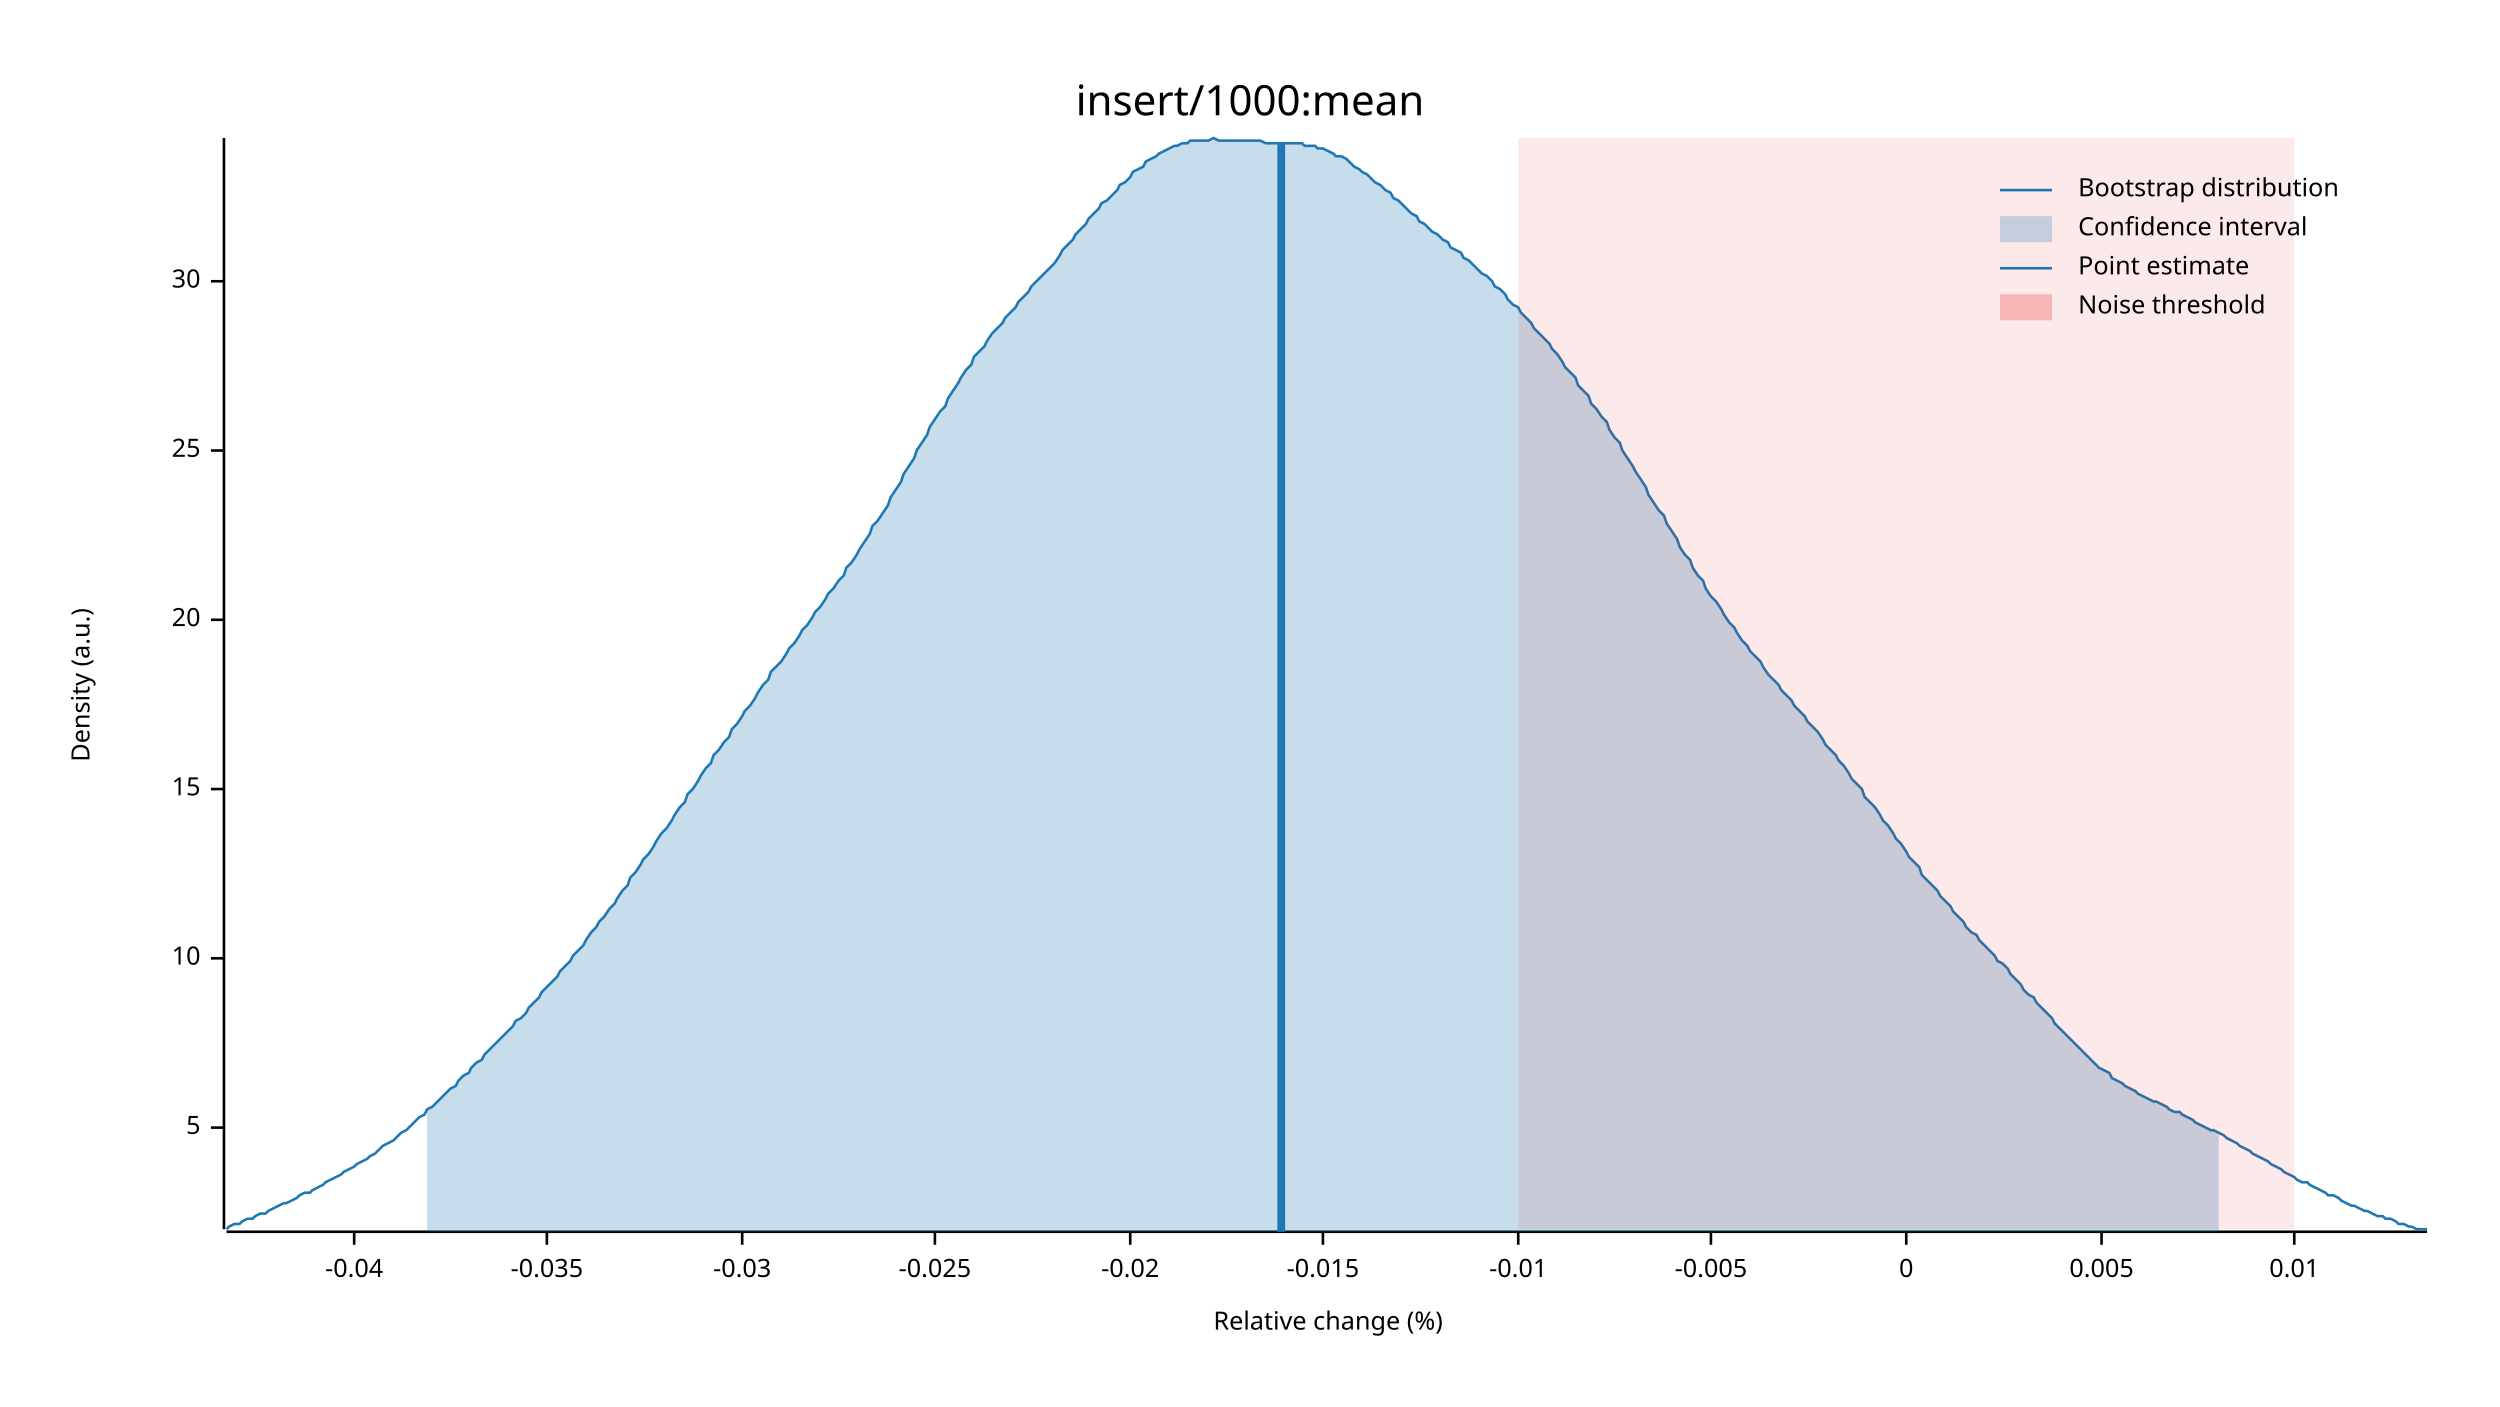
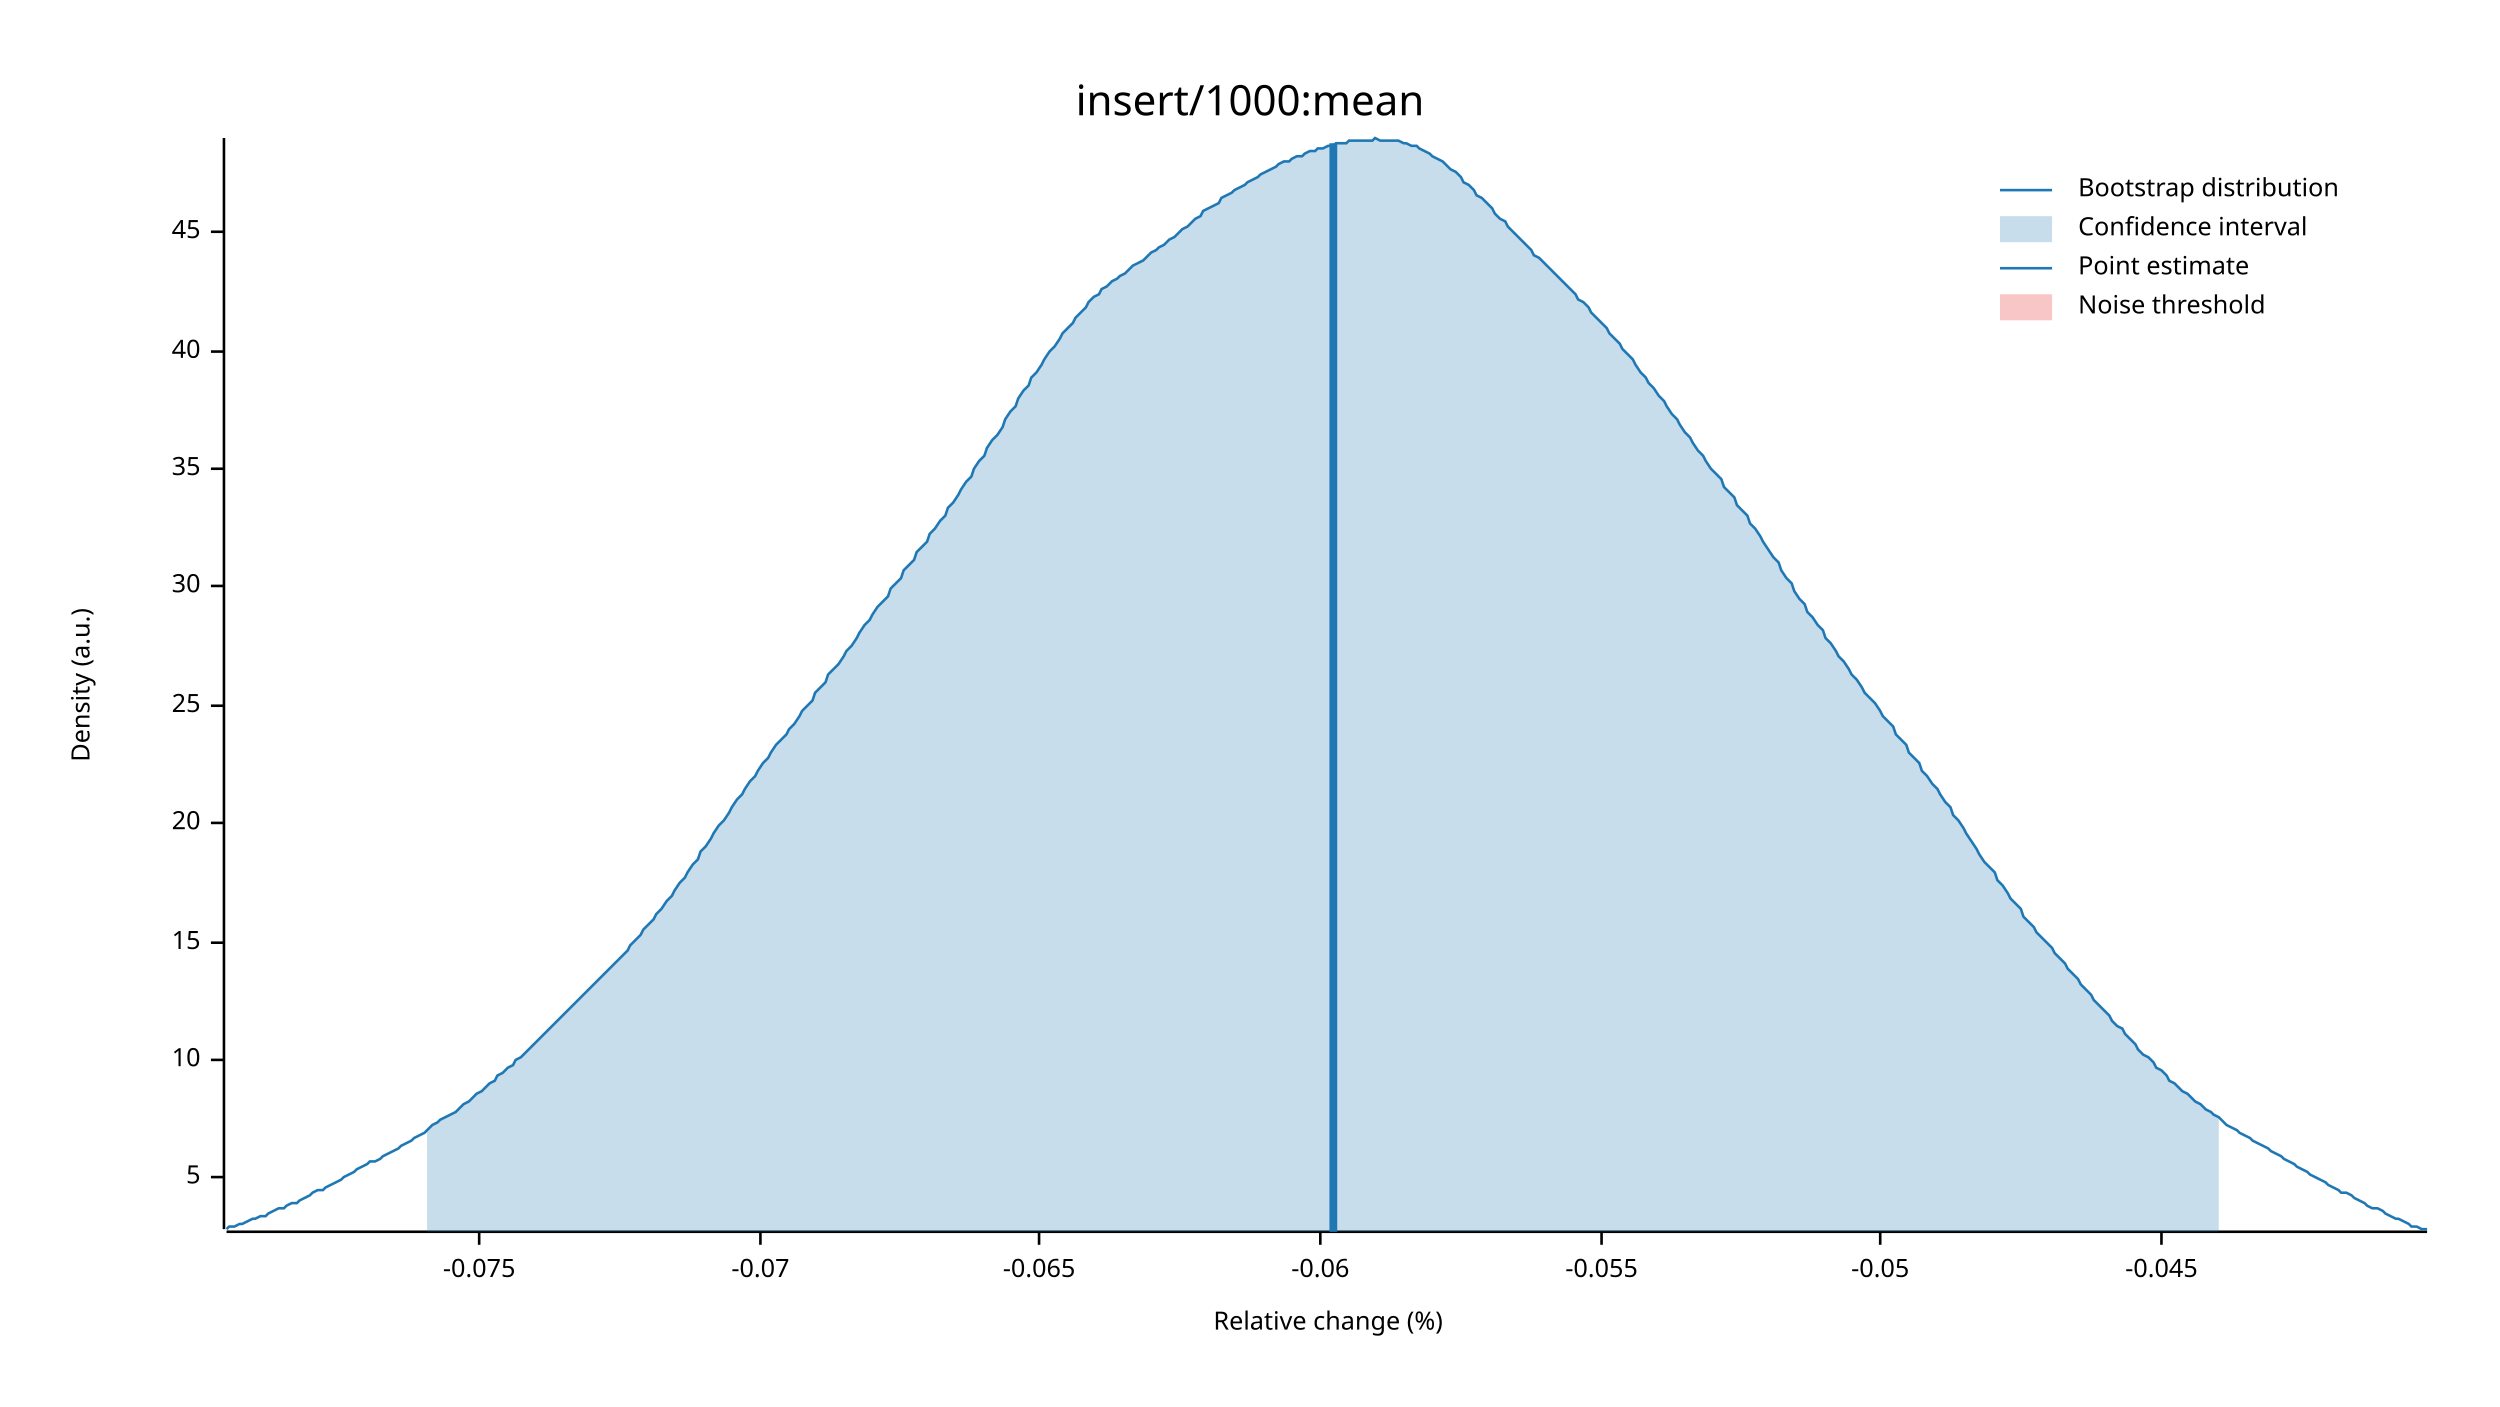
<svg xmlns="http://www.w3.org/2000/svg" width="960" height="540" viewBox="0 0 960 540">
  <text x="480" y="32" dy="0.76em" text-anchor="middle" font-family="sans-serif" font-size="16.129" opacity="1" fill="#000000">
insert/1000:mean
</text>
  <text x="27" y="263" dy="0.76em" text-anchor="middle" font-family="sans-serif" font-size="9.677" opacity="1" fill="#000000" transform="rotate(270, 27, 263)">
Density (a.u.)
</text>
  <text x="510" y="513" dy="-0.5ex" text-anchor="middle" font-family="sans-serif" font-size="9.677" opacity="1" fill="#000000">
Relative change (%)
</text>
  <polyline fill="none" opacity="1" stroke="#000000" stroke-width="1" points="86,53 86,472 " />
-   <text x="77" y="433" dy="0.5ex" text-anchor="end" font-family="sans-serif" font-size="9.677" opacity="1" fill="#000000">
+   <text x="77" y="452" dy="0.5ex" text-anchor="end" font-family="sans-serif" font-size="9.677" opacity="1" fill="#000000">
5
</text>
-   <polyline fill="none" opacity="1" stroke="#000000" stroke-width="1" points="81,433 86,433 " />
-   <text x="77" y="368" dy="0.5ex" text-anchor="end" font-family="sans-serif" font-size="9.677" opacity="1" fill="#000000">
+   <polyline fill="none" opacity="1" stroke="#000000" stroke-width="1" points="81,452 86,452 " />
+   <text x="77" y="407" dy="0.5ex" text-anchor="end" font-family="sans-serif" font-size="9.677" opacity="1" fill="#000000">
10
</text>
-   <polyline fill="none" opacity="1" stroke="#000000" stroke-width="1" points="81,368 86,368 " />
-   <text x="77" y="303" dy="0.5ex" text-anchor="end" font-family="sans-serif" font-size="9.677" opacity="1" fill="#000000">
+   <polyline fill="none" opacity="1" stroke="#000000" stroke-width="1" points="81,407 86,407 " />
+   <text x="77" y="362" dy="0.5ex" text-anchor="end" font-family="sans-serif" font-size="9.677" opacity="1" fill="#000000">
15
</text>
-   <polyline fill="none" opacity="1" stroke="#000000" stroke-width="1" points="81,303 86,303 " />
-   <text x="77" y="238" dy="0.5ex" text-anchor="end" font-family="sans-serif" font-size="9.677" opacity="1" fill="#000000">
+   <polyline fill="none" opacity="1" stroke="#000000" stroke-width="1" points="81,362 86,362 " />
+   <text x="77" y="316" dy="0.5ex" text-anchor="end" font-family="sans-serif" font-size="9.677" opacity="1" fill="#000000">
20
</text>
-   <polyline fill="none" opacity="1" stroke="#000000" stroke-width="1" points="81,238 86,238 " />
-   <text x="77" y="173" dy="0.5ex" text-anchor="end" font-family="sans-serif" font-size="9.677" opacity="1" fill="#000000">
+   <polyline fill="none" opacity="1" stroke="#000000" stroke-width="1" points="81,316 86,316 " />
+   <text x="77" y="271" dy="0.5ex" text-anchor="end" font-family="sans-serif" font-size="9.677" opacity="1" fill="#000000">
25
</text>
-   <polyline fill="none" opacity="1" stroke="#000000" stroke-width="1" points="81,173 86,173 " />
-   <text x="77" y="108" dy="0.5ex" text-anchor="end" font-family="sans-serif" font-size="9.677" opacity="1" fill="#000000">
+   <polyline fill="none" opacity="1" stroke="#000000" stroke-width="1" points="81,271 86,271 " />
+   <text x="77" y="225" dy="0.5ex" text-anchor="end" font-family="sans-serif" font-size="9.677" opacity="1" fill="#000000">
30
</text>
-   <polyline fill="none" opacity="1" stroke="#000000" stroke-width="1" points="81,108 86,108 " />
+   <polyline fill="none" opacity="1" stroke="#000000" stroke-width="1" points="81,225 86,225 " />
+   <text x="77" y="180" dy="0.5ex" text-anchor="end" font-family="sans-serif" font-size="9.677" opacity="1" fill="#000000">
+ 35
+ </text>
+   <polyline fill="none" opacity="1" stroke="#000000" stroke-width="1" points="81,180 86,180 " />
+   <text x="77" y="135" dy="0.5ex" text-anchor="end" font-family="sans-serif" font-size="9.677" opacity="1" fill="#000000">
+ 40
+ </text>
+   <polyline fill="none" opacity="1" stroke="#000000" stroke-width="1" points="81,135 86,135 " />
+   <text x="77" y="89" dy="0.5ex" text-anchor="end" font-family="sans-serif" font-size="9.677" opacity="1" fill="#000000">
+ 45
+ </text>
+   <polyline fill="none" opacity="1" stroke="#000000" stroke-width="1" points="81,89 86,89 " />
  <polyline fill="none" opacity="1" stroke="#000000" stroke-width="1" points="87,473 932,473 " />
-   <text x="136" y="483" dy="0.76em" text-anchor="middle" font-family="sans-serif" font-size="9.677" opacity="1" fill="#000000">
- -0.04
+   <text x="184" y="483" dy="0.76em" text-anchor="middle" font-family="sans-serif" font-size="9.677" opacity="1" fill="#000000">
+ -0.075
</text>
-   <polyline fill="none" opacity="1" stroke="#000000" stroke-width="1" points="136,473 136,478 " />
-   <text x="210" y="483" dy="0.76em" text-anchor="middle" font-family="sans-serif" font-size="9.677" opacity="1" fill="#000000">
- -0.035
+   <polyline fill="none" opacity="1" stroke="#000000" stroke-width="1" points="184,473 184,478 " />
+   <text x="292" y="483" dy="0.76em" text-anchor="middle" font-family="sans-serif" font-size="9.677" opacity="1" fill="#000000">
+ -0.07
</text>
-   <polyline fill="none" opacity="1" stroke="#000000" stroke-width="1" points="210,473 210,478 " />
-   <text x="285" y="483" dy="0.76em" text-anchor="middle" font-family="sans-serif" font-size="9.677" opacity="1" fill="#000000">
- -0.03
+   <polyline fill="none" opacity="1" stroke="#000000" stroke-width="1" points="292,473 292,478 " />
+   <text x="399" y="483" dy="0.76em" text-anchor="middle" font-family="sans-serif" font-size="9.677" opacity="1" fill="#000000">
+ -0.065
</text>
-   <polyline fill="none" opacity="1" stroke="#000000" stroke-width="1" points="285,473 285,478 " />
-   <text x="359" y="483" dy="0.76em" text-anchor="middle" font-family="sans-serif" font-size="9.677" opacity="1" fill="#000000">
- -0.025
+   <polyline fill="none" opacity="1" stroke="#000000" stroke-width="1" points="399,473 399,478 " />
+   <text x="507" y="483" dy="0.76em" text-anchor="middle" font-family="sans-serif" font-size="9.677" opacity="1" fill="#000000">
+ -0.06
</text>
-   <polyline fill="none" opacity="1" stroke="#000000" stroke-width="1" points="359,473 359,478 " />
-   <text x="434" y="483" dy="0.76em" text-anchor="middle" font-family="sans-serif" font-size="9.677" opacity="1" fill="#000000">
- -0.02
+   <polyline fill="none" opacity="1" stroke="#000000" stroke-width="1" points="507,473 507,478 " />
+   <text x="615" y="483" dy="0.76em" text-anchor="middle" font-family="sans-serif" font-size="9.677" opacity="1" fill="#000000">
+ -0.055
</text>
-   <polyline fill="none" opacity="1" stroke="#000000" stroke-width="1" points="434,473 434,478 " />
-   <text x="508" y="483" dy="0.76em" text-anchor="middle" font-family="sans-serif" font-size="9.677" opacity="1" fill="#000000">
- -0.015
+   <polyline fill="none" opacity="1" stroke="#000000" stroke-width="1" points="615,473 615,478 " />
+   <text x="722" y="483" dy="0.76em" text-anchor="middle" font-family="sans-serif" font-size="9.677" opacity="1" fill="#000000">
+ -0.05
</text>
-   <polyline fill="none" opacity="1" stroke="#000000" stroke-width="1" points="508,473 508,478 " />
-   <text x="583" y="483" dy="0.76em" text-anchor="middle" font-family="sans-serif" font-size="9.677" opacity="1" fill="#000000">
- -0.01
+   <polyline fill="none" opacity="1" stroke="#000000" stroke-width="1" points="722,473 722,478 " />
+   <text x="830" y="483" dy="0.76em" text-anchor="middle" font-family="sans-serif" font-size="9.677" opacity="1" fill="#000000">
+ -0.045
</text>
-   <polyline fill="none" opacity="1" stroke="#000000" stroke-width="1" points="583,473 583,478 " />
-   <text x="657" y="483" dy="0.76em" text-anchor="middle" font-family="sans-serif" font-size="9.677" opacity="1" fill="#000000">
- -0.005
- </text>
-   <polyline fill="none" opacity="1" stroke="#000000" stroke-width="1" points="657,473 657,478 " />
-   <text x="732" y="483" dy="0.76em" text-anchor="middle" font-family="sans-serif" font-size="9.677" opacity="1" fill="#000000">
- 0
- </text>
-   <polyline fill="none" opacity="1" stroke="#000000" stroke-width="1" points="732,473 732,478 " />
-   <text x="807" y="483" dy="0.76em" text-anchor="middle" font-family="sans-serif" font-size="9.677" opacity="1" fill="#000000">
- 0.005
- </text>
-   <polyline fill="none" opacity="1" stroke="#000000" stroke-width="1" points="807,473 807,478 " />
-   <text x="881" y="483" dy="0.76em" text-anchor="middle" font-family="sans-serif" font-size="9.677" opacity="1" fill="#000000">
- 0.01
- </text>
-   <polyline fill="none" opacity="1" stroke="#000000" stroke-width="1" points="881,473 881,478 " />
-   <polyline fill="none" opacity="1" stroke="#1F78B4" stroke-width="1" points="87,472 88,471 90,470 92,470 93,469 95,468 97,468 98,467 100,466 102,466 103,465 105,464 107,463 109,462 110,462 112,461 114,460 115,459 117,458 119,458 120,457 122,456 124,455 125,454 127,453 129,452 131,451 132,450 134,449 136,448 137,447 139,446 141,445 142,444 144,443 146,441 147,440 149,439 151,438 153,436 154,435 156,434 158,432 159,431 161,429 163,428 164,426 166,425 168,423 169,422 171,420 173,418 175,417 176,415 178,413 180,412 181,410 183,408 185,407 186,405 188,403 190,401 191,400 193,398 195,396 197,394 198,392 200,391 202,389 203,387 205,385 207,383 208,381 210,379 212,377 214,375 215,373 217,371 219,369 220,367 222,365 224,363 225,361 227,358 229,356 230,354 232,352 234,349 236,347 237,345 239,342 241,340 242,337 244,335 246,332 247,330 249,328 251,325 252,323 254,320 256,318 258,315 259,313 261,310 263,308 264,305 266,303 268,300 269,298 271,295 273,293 274,290 276,288 278,285 280,283 281,280 283,278 285,275 286,273 288,271 290,268 291,266 293,263 295,261 296,258 298,256 300,254 302,251 303,249 305,247 307,244 308,242 310,240 312,237 313,235 315,233 317,230 318,228 320,226 322,223 324,221 325,218 327,216 329,213 330,211 332,208 334,205 335,202 337,200 339,197 341,194 342,191 344,188 346,185 347,182 349,179 351,176 352,173 354,170 356,167 357,164 359,161 361,158 363,156 364,153 366,150 368,147 369,145 371,142 373,140 374,137 376,135 378,133 379,131 381,128 383,126 385,124 386,122 388,120 390,118 391,116 393,114 395,112 396,110 398,108 400,106 401,105 403,103 405,101 407,98 408,96 410,94 412,92 413,90 415,88 417,86 418,84 420,82 422,80 423,78 425,77 427,75 429,73 430,71 432,70 434,68 435,66 437,65 439,64 440,62 442,61 444,60 445,59 447,58 449,57 451,56 452,56 454,55 456,55 457,54 459,54 461,54 462,54 464,54 466,53 468,54 469,54 471,54 473,54 474,54 476,54 478,54 479,54 481,54 483,54 484,54 486,55 488,55 490,55 491,55 493,55 495,55 496,55 498,55 500,55 501,56 503,56 505,56 506,57 508,57 510,58 512,59 513,60 515,60 517,61 518,62 520,64 522,65 523,66 525,67 527,69 528,70 530,71 532,73 534,74 535,76 537,77 539,79 540,80 542,82 544,83 545,85 547,86 549,88 550,89 552,90 554,92 556,93 557,95 559,96 561,97 562,99 564,100 566,102 567,103 569,105 571,106 573,108 574,110 576,111 578,113 579,115 581,117 583,118 584,120 586,122 588,124 589,126 591,128 593,130 595,132 596,134 598,136 600,139 601,141 603,143 605,145 606,148 608,150 610,152 611,155 613,157 615,160 617,162 618,165 620,168 622,170 623,173 625,176 627,179 628,181 630,184 632,187 633,190 635,193 637,196 639,198 640,201 642,204 644,207 645,210 647,213 649,215 650,218 652,221 654,223 655,226 657,229 659,231 661,234 662,236 664,239 666,241 667,243 669,246 671,248 672,250 674,252 676,254 677,256 679,259 681,261 683,263 684,265 686,267 688,269 689,271 691,273 693,275 694,277 696,279 698,281 700,284 701,286 703,288 705,290 706,292 708,294 710,297 711,299 713,301 715,303 716,306 718,308 720,310 722,313 723,315 725,317 727,320 728,322 730,324 732,327 733,329 735,331 737,333 738,336 740,338 742,340 744,342 745,344 747,346 749,348 750,350 752,352 754,354 755,356 757,358 759,359 760,361 762,363 764,365 766,367 767,369 769,370 771,372 772,374 774,376 776,378 777,380 779,382 781,383 782,385 784,387 786,389 788,391 789,393 791,395 793,397 794,398 796,400 798,402 799,403 801,405 803,407 804,408 806,410 808,411 810,412 811,414 813,415 815,416 816,417 818,418 820,419 821,420 823,421 825,422 827,423 828,423 830,424 832,425 833,426 835,427 837,427 838,428 840,429 842,430 843,431 845,432 847,433 849,434 850,434 852,435 854,436 855,437 857,438 859,439 860,440 862,441 864,442 865,443 867,444 869,445 871,446 872,447 874,448 876,449 877,450 879,451 881,452 882,453 884,454 886,454 887,455 889,456 891,457 893,458 894,459 896,459 898,460 899,461 901,462 903,463 904,463 906,464 908,465 909,465 911,466 913,467 915,467 916,468 918,468 920,469 921,470 923,470 925,471 926,471 928,472 930,472 932,472 " />
-   <polygon opacity="0.25" fill="#1F78B4" points="164,426 166,425 168,423 169,422 171,420 173,418 175,417 176,415 178,413 180,412 181,410 183,408 185,407 186,405 188,403 190,401 191,400 193,398 195,396 197,394 198,392 200,391 202,389 203,387 205,385 207,383 208,381 210,379 212,377 214,375 215,373 217,371 219,369 220,367 222,365 224,363 225,361 227,358 229,356 230,354 232,352 234,349 236,347 237,345 239,342 241,340 242,337 244,335 246,332 247,330 249,328 251,325 252,323 254,320 256,318 258,315 259,313 261,310 263,308 264,305 266,303 268,300 269,298 271,295 273,293 274,290 276,288 278,285 280,283 281,280 283,278 285,275 286,273 288,271 290,268 291,266 293,263 295,261 296,258 298,256 300,254 302,251 303,249 305,247 307,244 308,242 310,240 312,237 313,235 315,233 317,230 318,228 320,226 322,223 324,221 325,218 327,216 329,213 330,211 332,208 334,205 335,202 337,200 339,197 341,194 342,191 344,188 346,185 347,182 349,179 351,176 352,173 354,170 356,167 357,164 359,161 361,158 363,156 364,153 366,150 368,147 369,145 371,142 373,140 374,137 376,135 378,133 379,131 381,128 383,126 385,124 386,122 388,120 390,118 391,116 393,114 395,112 396,110 398,108 400,106 401,105 403,103 405,101 407,98 408,96 410,94 412,92 413,90 415,88 417,86 418,84 420,82 422,80 423,78 425,77 427,75 429,73 430,71 432,70 434,68 435,66 437,65 439,64 440,62 442,61 444,60 445,59 447,58 449,57 451,56 452,56 454,55 456,55 457,54 459,54 461,54 462,54 464,54 466,53 468,54 469,54 471,54 473,54 474,54 476,54 478,54 479,54 481,54 483,54 484,54 486,55 488,55 490,55 491,55 493,55 495,55 496,55 498,55 500,55 501,56 503,56 505,56 506,57 508,57 510,58 512,59 513,60 515,60 517,61 518,62 520,64 522,65 523,66 525,67 527,69 528,70 530,71 532,73 534,74 535,76 537,77 539,79 540,80 542,82 544,83 545,85 547,86 549,88 550,89 552,90 554,92 556,93 557,95 559,96 561,97 562,99 564,100 566,102 567,103 569,105 571,106 573,108 574,110 576,111 578,113 579,115 581,117 583,118 584,120 586,122 588,124 589,126 591,128 593,130 595,132 596,134 598,136 600,139 601,141 603,143 605,145 606,148 608,150 610,152 611,155 613,157 615,160 617,162 618,165 620,168 622,170 623,173 625,176 627,179 628,181 630,184 632,187 633,190 635,193 637,196 639,198 640,201 642,204 644,207 645,210 647,213 649,215 650,218 652,221 654,223 655,226 657,229 659,231 661,234 662,236 664,239 666,241 667,243 669,246 671,248 672,250 674,252 676,254 677,256 679,259 681,261 683,263 684,265 686,267 688,269 689,271 691,273 693,275 694,277 696,279 698,281 700,284 701,286 703,288 705,290 706,292 708,294 710,297 711,299 713,301 715,303 716,306 718,308 720,310 722,313 723,315 725,317 727,320 728,322 730,324 732,327 733,329 735,331 737,333 738,336 740,338 742,340 744,342 745,344 747,346 749,348 750,350 752,352 754,354 755,356 757,358 759,359 760,361 762,363 764,365 766,367 767,369 769,370 771,372 772,374 774,376 776,378 777,380 779,382 781,383 782,385 784,387 786,389 788,391 789,393 791,395 793,397 794,398 796,400 798,402 799,403 801,405 803,407 804,408 806,410 808,411 810,412 811,414 813,415 815,416 816,417 818,418 820,419 821,420 823,421 825,422 827,423 828,423 830,424 832,425 833,426 835,427 837,427 838,428 840,429 842,430 843,431 845,432 847,433 849,434 850,434 852,435 852,473 164,473 " />
-   <polyline fill="none" opacity="1" stroke="#1F78B4" stroke-width="3" points="492,473 492,55 " />
-   <rect x="583" y="53" width="298" height="419" opacity="0.1" fill="#E31A1C" stroke="none" />
+   <polyline fill="none" opacity="1" stroke="#000000" stroke-width="1" points="830,473 830,478 " />
+   <polyline fill="none" opacity="1" stroke="#1F78B4" stroke-width="1" points="87,472 88,471 90,471 92,470 93,470 95,469 97,468 98,468 100,467 102,467 103,466 105,465 107,464 109,464 110,463 112,462 114,462 115,461 117,460 119,459 120,458 122,457 124,457 125,456 127,455 129,454 131,453 132,452 134,451 136,450 137,449 139,448 141,447 142,446 144,446 146,445 147,444 149,443 151,442 153,441 154,440 156,439 158,438 159,437 161,436 163,435 164,434 166,432 168,431 169,430 171,429 173,428 175,427 176,426 178,424 180,423 181,422 183,420 185,419 186,418 188,416 190,415 191,413 193,412 195,410 197,409 198,407 200,406 202,404 203,403 205,401 207,399 208,398 210,396 212,394 214,392 215,391 217,389 219,387 220,386 222,384 224,382 225,381 227,379 229,377 230,376 232,374 234,372 236,370 237,369 239,367 241,365 242,363 244,361 246,359 247,357 249,355 251,353 252,351 254,349 256,346 258,344 259,342 261,339 263,337 264,335 266,332 268,330 269,327 271,325 273,322 274,320 276,317 278,315 280,312 281,310 283,307 285,305 286,303 288,300 290,298 291,296 293,293 295,291 296,289 298,286 300,284 302,282 303,280 305,278 307,275 308,273 310,271 312,269 313,266 315,264 317,262 318,259 320,257 322,255 324,252 325,250 327,248 329,245 330,243 332,240 334,238 335,236 337,233 339,231 341,229 342,226 344,224 346,222 347,219 349,217 351,215 352,212 354,210 356,208 357,205 359,203 361,200 363,198 364,195 366,193 368,190 369,188 371,185 373,183 374,180 376,177 378,175 379,172 381,169 383,167 385,164 386,161 388,158 390,156 391,153 393,150 395,148 396,145 398,143 400,140 401,138 403,135 405,133 407,130 408,128 410,126 412,124 413,122 415,120 417,118 418,116 420,114 422,113 423,111 425,110 427,108 429,107 430,106 432,105 434,103 435,102 437,101 439,100 440,99 442,97 444,96 445,95 447,94 449,92 451,91 452,90 454,88 456,87 457,86 459,84 461,83 462,81 464,80 466,79 468,78 469,76 471,75 473,74 474,73 476,72 478,71 479,70 481,69 483,68 484,67 486,66 488,65 490,64 491,63 493,62 495,62 496,61 498,60 500,60 501,59 503,58 505,58 506,57 508,57 510,56 512,56 513,55 515,55 517,55 518,54 520,54 522,54 523,54 525,54 527,54 528,53 530,54 532,54 534,54 535,54 537,54 539,55 540,55 542,56 544,56 545,57 547,58 549,59 550,60 552,61 554,62 556,64 557,65 559,66 561,68 562,70 564,71 566,73 567,75 569,76 571,78 573,80 574,82 576,84 578,85 579,87 581,89 583,91 584,92 586,94 588,96 589,98 591,99 593,101 595,103 596,104 598,106 600,108 601,109 603,111 605,113 606,115 608,116 610,118 611,120 613,122 615,124 617,126 618,128 620,130 622,132 623,134 625,136 627,138 628,140 630,143 632,145 633,147 635,149 637,152 639,154 640,156 642,159 644,161 645,163 647,166 649,168 650,170 652,173 654,175 655,177 657,180 659,182 661,184 662,187 664,189 666,191 667,194 669,196 671,198 672,201 674,203 676,206 677,208 679,211 681,214 683,216 684,219 686,222 688,224 689,227 691,230 693,232 694,235 696,237 698,240 700,242 701,245 703,247 705,250 706,252 708,254 710,257 711,259 713,261 715,264 716,266 718,268 720,270 722,273 723,275 725,277 727,279 728,282 730,284 732,286 733,289 735,291 737,293 738,296 740,298 742,301 744,303 745,305 747,308 749,310 750,313 752,315 754,318 755,320 757,323 759,326 760,328 762,331 764,333 766,335 767,338 769,340 771,343 772,345 774,347 776,349 777,352 779,354 781,356 782,358 784,360 786,362 788,364 789,366 791,368 793,370 794,372 796,374 798,376 799,378 801,380 803,382 804,384 806,386 808,388 810,390 811,392 813,394 815,395 816,397 818,399 820,401 821,403 823,405 825,406 827,408 828,410 830,411 832,413 833,415 835,416 837,418 838,419 840,420 842,422 843,423 845,424 847,426 849,427 850,428 852,429 854,431 855,432 857,433 859,434 860,435 862,436 864,437 865,438 867,439 869,440 871,441 872,442 874,443 876,444 877,445 879,446 881,447 882,448 884,449 886,450 887,451 889,452 891,453 893,454 894,455 896,456 898,457 899,458 901,458 903,459 904,460 906,461 908,462 909,463 911,464 913,464 915,465 916,466 918,467 920,468 921,468 923,469 925,470 926,471 928,471 930,472 932,472 " />
+   <polygon opacity="0.25" fill="#1F78B4" points="164,434 166,432 168,431 169,430 171,429 173,428 175,427 176,426 178,424 180,423 181,422 183,420 185,419 186,418 188,416 190,415 191,413 193,412 195,410 197,409 198,407 200,406 202,404 203,403 205,401 207,399 208,398 210,396 212,394 214,392 215,391 217,389 219,387 220,386 222,384 224,382 225,381 227,379 229,377 230,376 232,374 234,372 236,370 237,369 239,367 241,365 242,363 244,361 246,359 247,357 249,355 251,353 252,351 254,349 256,346 258,344 259,342 261,339 263,337 264,335 266,332 268,330 269,327 271,325 273,322 274,320 276,317 278,315 280,312 281,310 283,307 285,305 286,303 288,300 290,298 291,296 293,293 295,291 296,289 298,286 300,284 302,282 303,280 305,278 307,275 308,273 310,271 312,269 313,266 315,264 317,262 318,259 320,257 322,255 324,252 325,250 327,248 329,245 330,243 332,240 334,238 335,236 337,233 339,231 341,229 342,226 344,224 346,222 347,219 349,217 351,215 352,212 354,210 356,208 357,205 359,203 361,200 363,198 364,195 366,193 368,190 369,188 371,185 373,183 374,180 376,177 378,175 379,172 381,169 383,167 385,164 386,161 388,158 390,156 391,153 393,150 395,148 396,145 398,143 400,140 401,138 403,135 405,133 407,130 408,128 410,126 412,124 413,122 415,120 417,118 418,116 420,114 422,113 423,111 425,110 427,108 429,107 430,106 432,105 434,103 435,102 437,101 439,100 440,99 442,97 444,96 445,95 447,94 449,92 451,91 452,90 454,88 456,87 457,86 459,84 461,83 462,81 464,80 466,79 468,78 469,76 471,75 473,74 474,73 476,72 478,71 479,70 481,69 483,68 484,67 486,66 488,65 490,64 491,63 493,62 495,62 496,61 498,60 500,60 501,59 503,58 505,58 506,57 508,57 510,56 512,56 513,55 515,55 517,55 518,54 520,54 522,54 523,54 525,54 527,54 528,53 530,54 532,54 534,54 535,54 537,54 539,55 540,55 542,56 544,56 545,57 547,58 549,59 550,60 552,61 554,62 556,64 557,65 559,66 561,68 562,70 564,71 566,73 567,75 569,76 571,78 573,80 574,82 576,84 578,85 579,87 581,89 583,91 584,92 586,94 588,96 589,98 591,99 593,101 595,103 596,104 598,106 600,108 601,109 603,111 605,113 606,115 608,116 610,118 611,120 613,122 615,124 617,126 618,128 620,130 622,132 623,134 625,136 627,138 628,140 630,143 632,145 633,147 635,149 637,152 639,154 640,156 642,159 644,161 645,163 647,166 649,168 650,170 652,173 654,175 655,177 657,180 659,182 661,184 662,187 664,189 666,191 667,194 669,196 671,198 672,201 674,203 676,206 677,208 679,211 681,214 683,216 684,219 686,222 688,224 689,227 691,230 693,232 694,235 696,237 698,240 700,242 701,245 703,247 705,250 706,252 708,254 710,257 711,259 713,261 715,264 716,266 718,268 720,270 722,273 723,275 725,277 727,279 728,282 730,284 732,286 733,289 735,291 737,293 738,296 740,298 742,301 744,303 745,305 747,308 749,310 750,313 752,315 754,318 755,320 757,323 759,326 760,328 762,331 764,333 766,335 767,338 769,340 771,343 772,345 774,347 776,349 777,352 779,354 781,356 782,358 784,360 786,362 788,364 789,366 791,368 793,370 794,372 796,374 798,376 799,378 801,380 803,382 804,384 806,386 808,388 810,390 811,392 813,394 815,395 816,397 818,399 820,401 821,403 823,405 825,406 827,408 828,410 830,411 832,413 833,415 835,416 837,418 838,419 840,420 842,422 843,423 845,424 847,426 849,427 850,428 852,429 852,473 164,473 " />
+   <polyline fill="none" opacity="1" stroke="#1F78B4" stroke-width="3" points="512,473 512,55 " />
+   <rect x="509" y="53" width="0" height="419" opacity="0.1" fill="#E31A1C" stroke="none" />
  <text x="798" y="68" dy="0.76em" text-anchor="start" font-family="sans-serif" font-size="9.677" opacity="1" fill="#000000">
Bootstrap distribution
</text>
  <text x="798" y="83" dy="0.76em" text-anchor="start" font-family="sans-serif" font-size="9.677" opacity="1" fill="#000000">
Confidence interval
</text>
  <text x="798" y="98" dy="0.76em" text-anchor="start" font-family="sans-serif" font-size="9.677" opacity="1" fill="#000000">
Point estimate
</text>
  <text x="798" y="113" dy="0.76em" text-anchor="start" font-family="sans-serif" font-size="9.677" opacity="1" fill="#000000">
Noise threshold
</text>
  <polyline fill="none" opacity="1" stroke="#1F78B4" stroke-width="1" points="768,73 788,73 " />
  <rect x="768" y="83" width="20" height="10" opacity="0.25" fill="#1F78B4" stroke="none" />
  <polyline fill="none" opacity="1" stroke="#1F78B4" stroke-width="1" points="768,103 788,103 " />
  <rect x="768" y="113" width="20" height="10" opacity="0.25" fill="#E31A1C" stroke="none" />
</svg>
